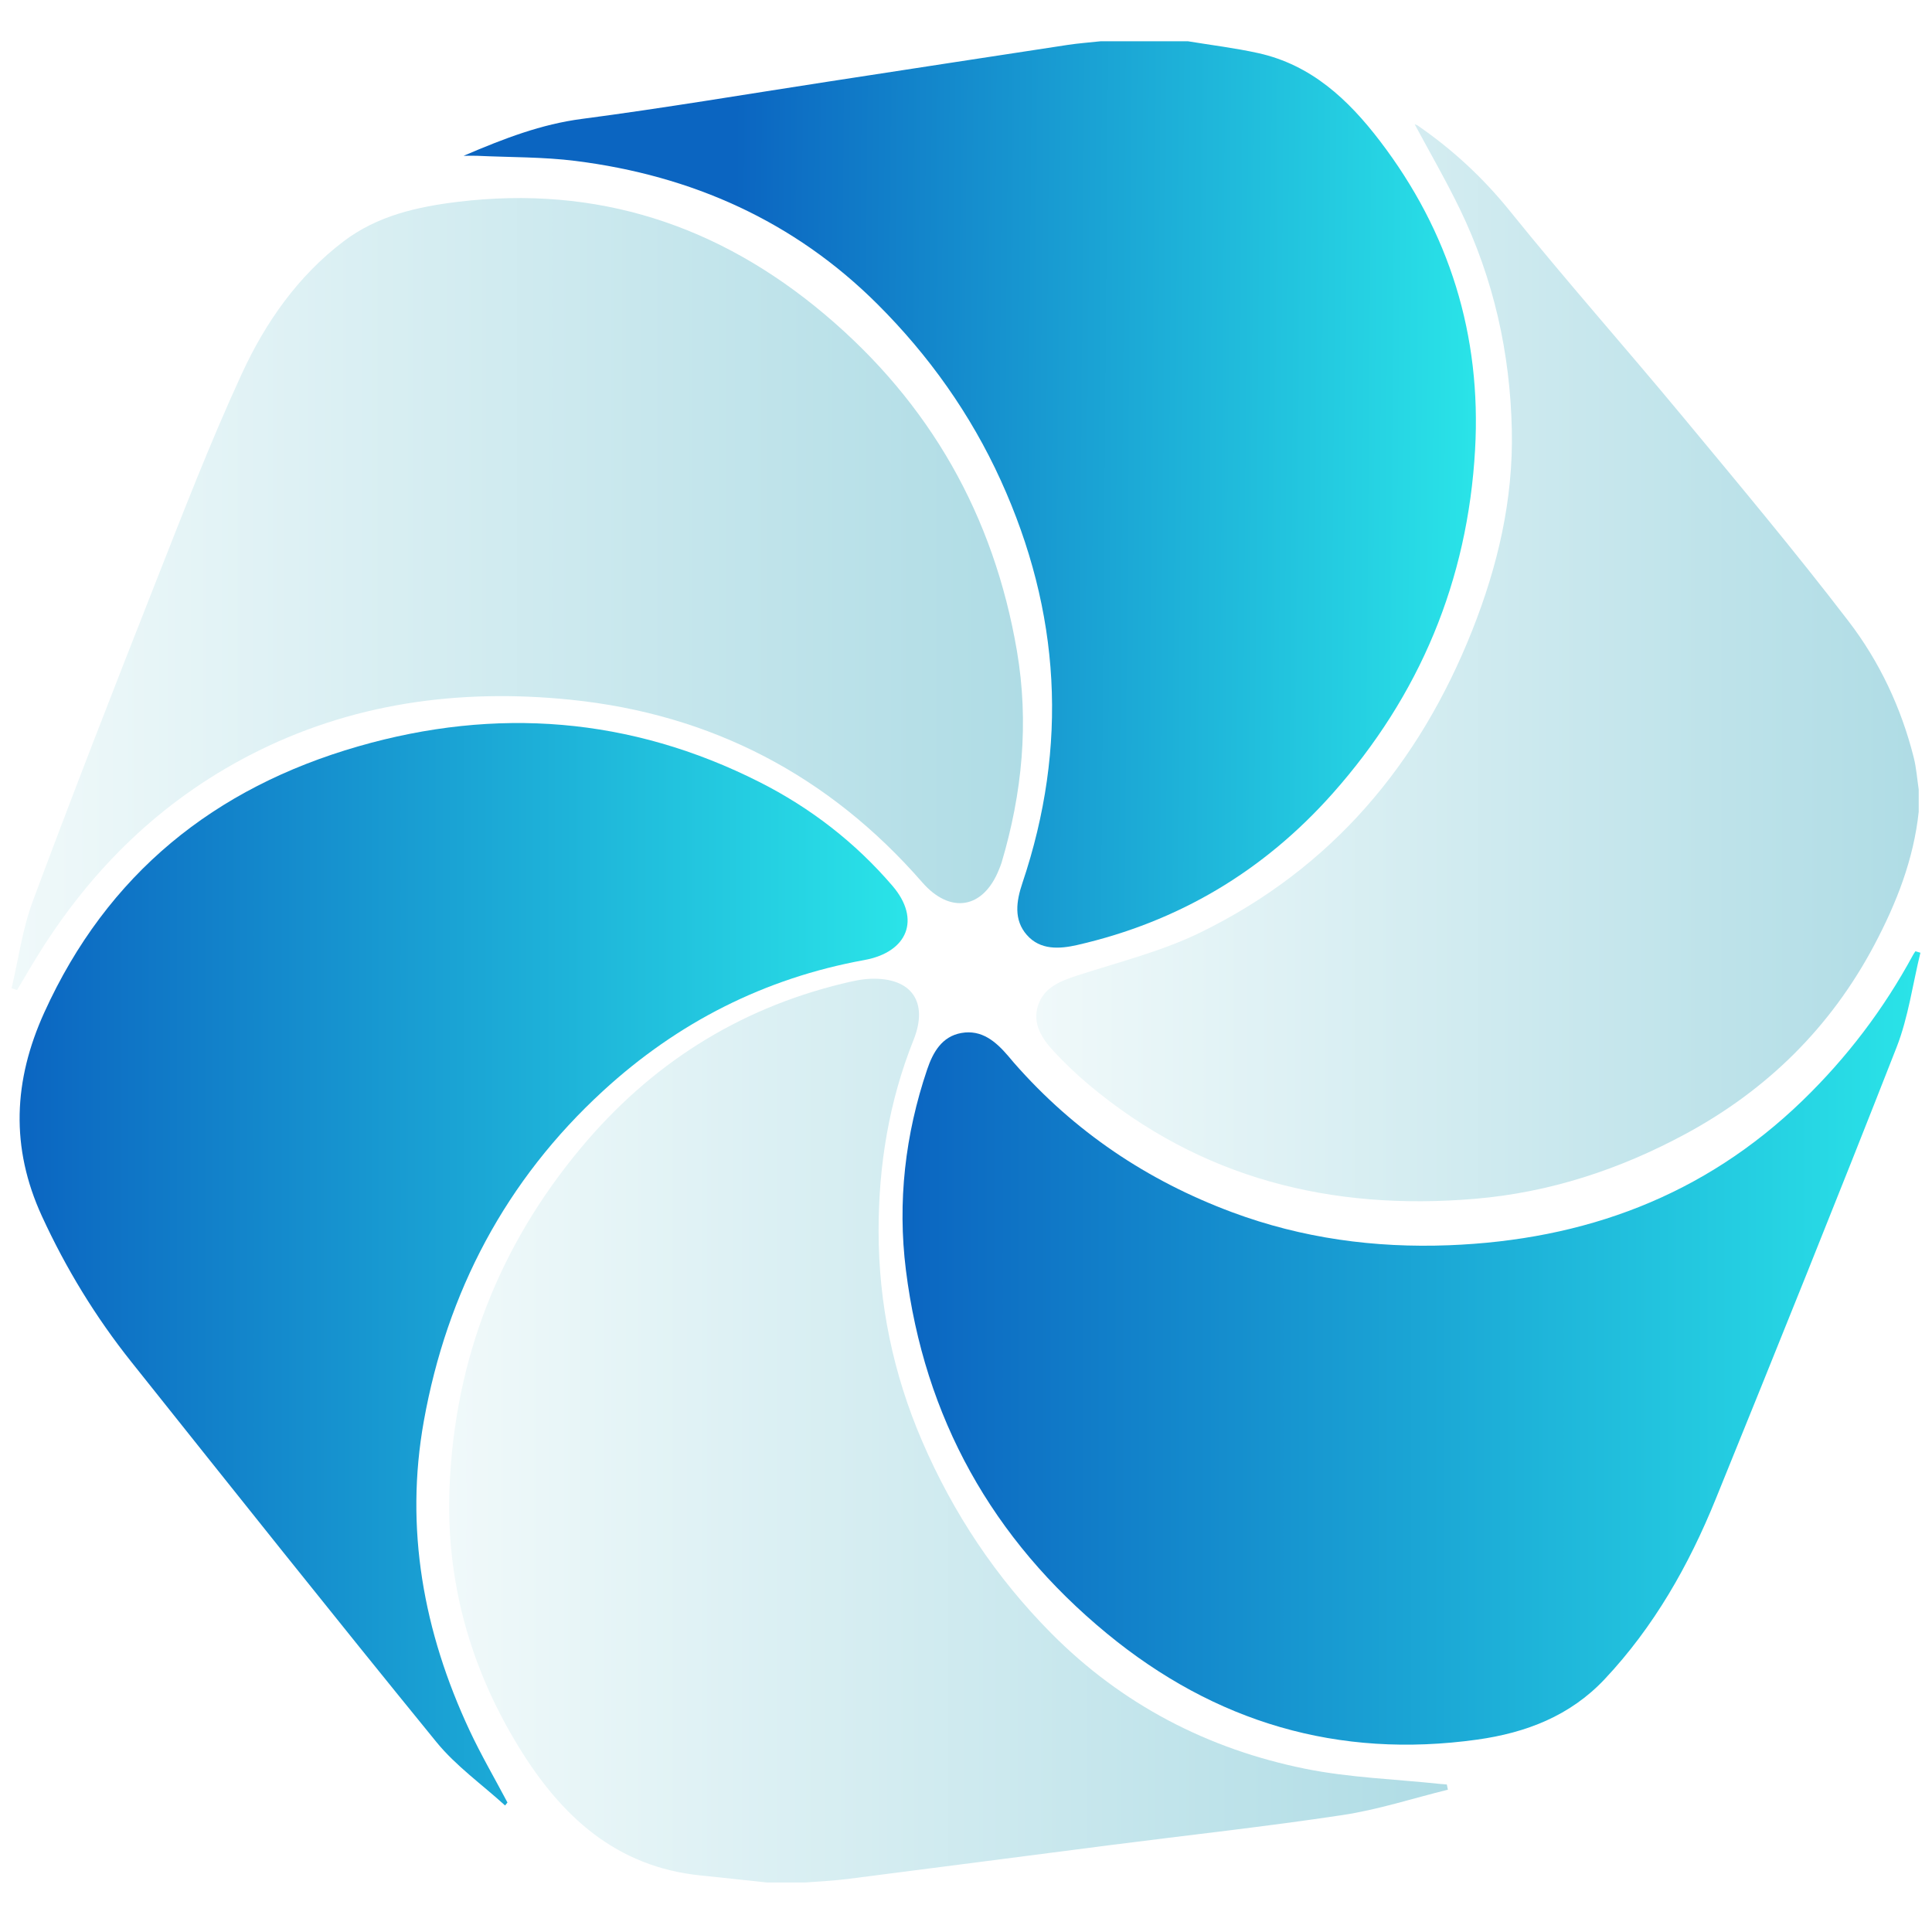
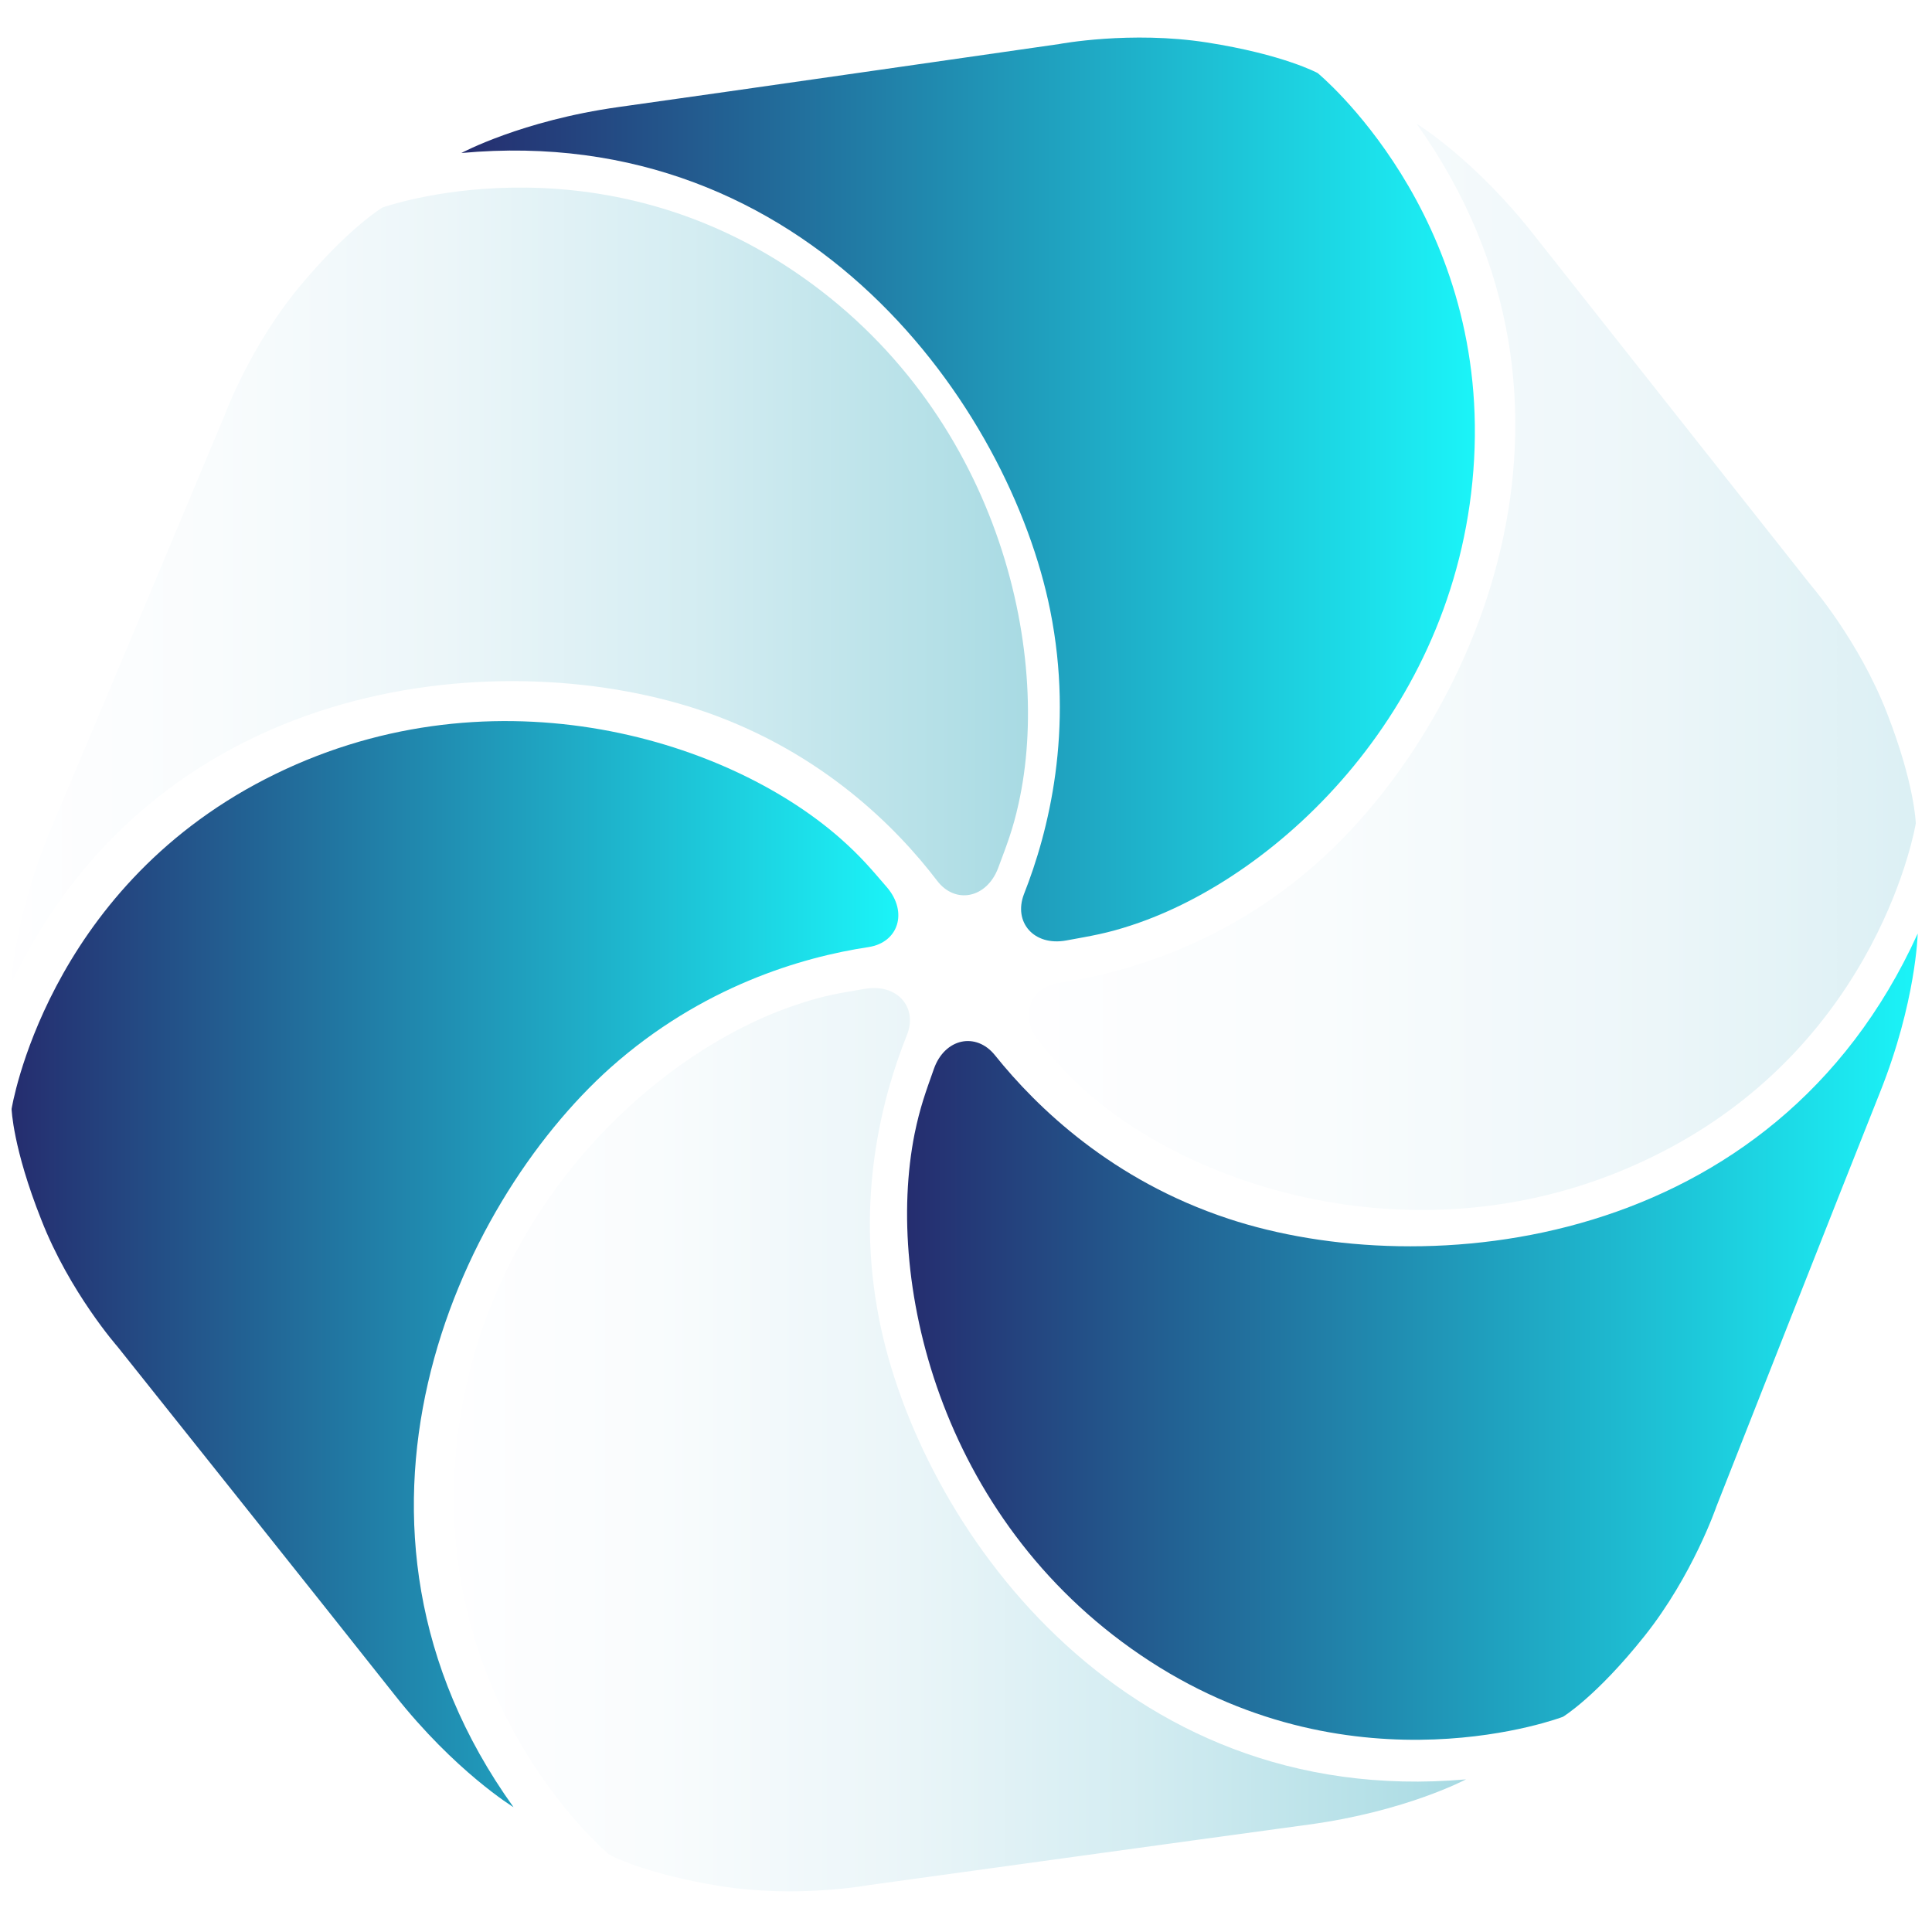
- <svg xmlns="http://www.w3.org/2000/svg" version="1.1" id="Layer_1" x="0px" y="0px" viewBox="0 0 500 500" style="enable-background:new 0 0 500 500;" xml:space="preserve">
-   <linearGradient id="SVGID_1_" gradientUnits="userSpaceOnUse" x1="189.536" y1="127.137" x2="382.146" y2="128.716">
-     <stop offset="0" style="stop-color:#0B65C1" />
-     <stop offset="1" style="stop-color:#2AE4E8" />
+ <svg xmlns="http://www.w3.org/2000/svg" version="1.1" id="hpb" x="0px" y="0px" viewBox="0 0 500 500" style="enable-background:new 0 0 500 500;" xml:space="preserve">
+   <style type="text/css">
+ 	.st0{fill:url(#SVGID_1_);}
+ 	.st1{fill:url(#SVGID_2_);}
+ 	.st2{fill:url(#SVGID_3_);}
+ 	.st3{fill:url(#SVGID_4_);}
+ 	.st4{fill:url(#SVGID_5_);}
+ 	.st5{fill:url(#SVGID_6_);}
+ </style>
+   <linearGradient id="SVGID_1_" gradientUnits="userSpaceOnUse" x1="119.416" y1="126.659" x2="381.664" y2="126.659">
+     <stop offset="0" style="stop-color:#252D6F" />
+     <stop offset="1" style="stop-color:#1BF4F8" />
  </linearGradient>
-   <path style="fill:url(#SVGID_1_);" d="M307.439,10.681c6.068,1.003,12.197,1.736,18.193,3.064  c13.689,3.031,23.256,11.968,31.458,22.699c18.05,23.614,26.329,50.38,24.66,79.942c-1.911,33.853-14.312,63.594-36.892,88.994  c-17.848,20.077-39.856,33.18-66.043,39.179c-4.66,1.067-9.603,1.354-13.06-2.579c-3.466-3.943-2.736-8.76-1.159-13.449  c11.937-35.481,9.874-70.221-5.606-104.229c-7.808-17.154-18.62-32.326-31.877-45.559c-21.58-21.541-48.107-33.316-78.177-37.095  c-8.391-1.054-16.932-0.923-25.405-1.325c-0.773-0.037-1.549-0.005-3.547-0.005c10.647-4.553,20.13-8.172,30.57-9.541  c21.25-2.788,42.396-6.37,63.586-9.624c20.714-3.181,41.425-6.376,62.143-9.526c2.83-0.43,5.694-0.635,8.543-0.945  C292.364,10.681,299.902,10.681,307.439,10.681z" />
-   <linearGradient id="SVGID_2_" gradientUnits="userSpaceOnUse" x1="116.243" y1="370.24" x2="374.715" y2="370.24">
-     <stop offset="0" style="stop-color:#F0F9FA" />
-     <stop offset="1" style="stop-color:#AFDCE5" />
+   <path class="st0" d="M119.4,39.6c0,0,15.6-8.4,40.7-11.9s114-16.3,114-16.3s18.5-3.5,38.3-0.4s28.6,7.9,28.6,7.9s44,36.1,40.5,99.9  s-50.2,108-88.5,120.6c-6.6,2.2-10.6,2.8-17.1,4c-8.3,1.5-13.7-4.7-10.9-12c6.4-16.2,13-42.4,6.8-73.4  C261.3,105.6,209.3,31.3,119.4,39.6z" />
+   <linearGradient id="SVGID_2_" gradientUnits="userSpaceOnUse" x1="234.792" y1="345.952" x2="496.305" y2="345.952">
+     <stop offset="0" style="stop-color:#252D6F" />
+     <stop offset="1" style="stop-color:#1BF4F8" />
  </linearGradient>
-   <path style="fill:url(#SVGID_2_);" d="M198.488,487.188c-5.703-0.606-11.403-1.239-17.109-1.815  c-21.957-2.217-36.128-15.323-47.107-33.224c-12.727-20.751-18.945-43.252-17.921-67.487c1.393-32.964,12.821-62.236,34.012-87.612  c17.952-21.497,40.399-35.863,67.679-42.5c2.452-0.597,4.972-1.18,7.475-1.25c10.431-0.291,14.821,6.067,10.91,15.833  c-6.356,15.87-9.055,32.461-9.049,49.408c0.006,18.813,3.777,37.001,11.237,54.351c8.045,18.713,19.186,35.435,33.496,49.849  c18.251,18.382,40.498,29.937,65.779,35.033c11.403,2.298,23.195,2.666,34.811,3.906c0.578,0.062,1.159,0.092,1.738,0.138  c0.092,0.451,0.184,0.902,0.275,1.353c-9.08,2.237-18.053,5.176-27.261,6.565c-19.893,3.001-39.908,5.183-59.868,7.743  c-22.744,2.917-45.478,5.903-68.225,8.799c-3.648,0.464-7.336,0.615-11.006,0.91C205.066,487.188,201.777,487.188,198.488,487.188z" />
-   <linearGradient id="SVGID_3_" gradientUnits="userSpaceOnUse" x1="268.184" y1="171.518" x2="496.562" y2="171.518">
-     <stop offset="0" style="stop-color:#F0F9FA" />
-     <stop offset="1" style="stop-color:#AFDCE5" />
+   <path class="st1" d="M496.3,241.6c0,0-0.4,17.7-9.8,41.2c-9.4,23.5-42.3,107.1-42.3,107.1s-6.1,17.8-18.6,33.5  c-12.5,15.7-21.1,20.9-21.1,20.9s-53.2,20.4-106.8-14.3s-68.9-97.1-61-136.6c1.4-6.8,2.8-10.6,5-16.8c2.8-7.9,10.9-9.6,15.8-3.5  c10.9,13.6,30.4,32.4,60.4,42.3C368.7,332.2,459,323.8,496.3,241.6z" />
+   <linearGradient id="SVGID_3_" gradientUnits="userSpaceOnUse" x1="3.029" y1="327.174" x2="232.494" y2="327.174">
+     <stop offset="0" style="stop-color:#252D6F" />
+     <stop offset="1" style="stop-color:#1BF4F8" />
  </linearGradient>
-   <path style="fill:url(#SVGID_3_);" d="M496.562,210.082c-1.31,12.322-5.742,23.615-11.478,34.451  c-11.288,21.322-27.758,37.543-48.925,48.958c-17.005,9.171-35.1,15.125-54.415,16.758c-37.154,3.141-71.001-5.198-100.035-29.587  c-3.138-2.636-6.118-5.496-8.919-8.489c-3.123-3.338-5.708-7.277-4.127-12.027c1.541-4.627,5.78-6.273,10.194-7.705  c10.716-3.476,21.837-6.235,31.88-11.151c33.769-16.532,56.485-43.387,70.273-78.141c6.615-16.672,10.634-33.836,10.251-51.827  c-0.425-19.969-4.709-39.127-13.42-57.151c-3.622-7.494-7.813-14.713-11.725-22.018c0.146,0.065,0.551,0.173,0.875,0.397  c8.998,6.22,16.86,13.494,23.799,22.101c14.426,17.893,29.696,35.101,44.376,52.792c14.632,17.633,29.353,35.217,43.284,53.398  c7.966,10.396,13.592,22.349,16.826,35.208c0.678,2.696,0.869,5.515,1.285,8.277C496.562,206.244,496.562,208.163,496.562,210.082z" />
-   <linearGradient id="SVGID_4_" gradientUnits="userSpaceOnUse" x1="5.077" y1="327.188" x2="234.89" y2="327.188">
-     <stop offset="0" style="stop-color:#0B65C1" />
-     <stop offset="1" style="stop-color:#2AE4E8" />
+   <path class="st2" d="M132.9,467.7c0,0-15.1-9.2-30.8-29.1s-71.7-90.1-71.7-90.1S18,334.4,10.7,315.7C3.3,297.1,3,287,3,287  s8.9-56.2,65.7-85.4s118.6-11.2,148.8,15.4c5.2,4.6,7.8,7.7,12.1,12.7c5.4,6.4,2.9,14.2-4.8,15.4c-17.3,2.6-43.2,10.2-66.8,31.2  C118.1,312,80.3,394.4,132.9,467.7z" />
+   <linearGradient id="SVGID_4_" gradientUnits="userSpaceOnUse" x1="266.295" y1="172.595" x2="650.491" y2="172.595">
+     <stop offset="0" style="stop-color:#FEFEFF" />
+     <stop offset="0.199" style="stop-color:#F9FCFD" />
+     <stop offset="0.425" style="stop-color:#ECF6F9" />
+     <stop offset="0.664" style="stop-color:#D5EDF2" />
+     <stop offset="0.911" style="stop-color:#B5E0E7" />
+     <stop offset="1" style="stop-color:#A8DAE3" />
  </linearGradient>
-   <path style="fill:url(#SVGID_4_);" d="M130.718,467.259c-5.972-5.44-12.735-10.234-17.782-16.427  c-26.558-32.585-52.729-65.487-78.934-98.359c-9.253-11.607-16.932-24.186-23.153-37.724c-8.177-17.796-7.396-35.106,0.629-52.757  c16.286-35.819,43.991-58.114,81.237-68.834c35.664-10.265,70.497-7.608,103.83,9.232c13.192,6.665,24.794,15.626,34.439,26.886  c7.377,8.612,3.947,17.137-7.298,19.183c-25.81,4.697-48.311,16.151-67.596,33.854c-25.225,23.156-40.406,52.036-46.403,85.456  c-4.984,27.772-0.092,54.554,11.818,80.029c2.977,6.368,6.535,12.465,9.825,18.687C131.126,466.742,130.922,467.001,130.718,467.259  z" />
-   <linearGradient id="SVGID_5_" gradientUnits="userSpaceOnUse" x1="233.57" y1="348.856" x2="497" y2="348.856">
-     <stop offset="0" style="stop-color:#0B65C1" />
-     <stop offset="1" style="stop-color:#2AE4E8" />
+   <path class="st3" d="M366.6,32c0,0,15.1,9.2,30.7,29.2c15.7,19.9,71.4,90.3,71.4,90.3s12.3,14.2,19.6,32.9s7.5,28.7,7.5,28.7  s-9.1,56.2-66,85.2c-56.9,29.1-118.6,10.9-148.7-15.8c-5.2-4.6-7.8-7.7-12-12.7c-5.4-6.4-2.8-14.3,4.9-15.4  c17.3-2.6,43.3-10.1,66.9-31.1C380.9,187.9,419,105.5,366.6,32z" />
+   <linearGradient id="SVGID_5_" gradientUnits="userSpaceOnUse" x1="117.477" y1="372.604" x2="379.354" y2="372.604">
+     <stop offset="0" style="stop-color:#FEFEFF" />
+     <stop offset="0.199" style="stop-color:#F9FCFD" />
+     <stop offset="0.425" style="stop-color:#ECF6F9" />
+     <stop offset="0.664" style="stop-color:#D5EDF2" />
+     <stop offset="0.911" style="stop-color:#B5E0E7" />
+     <stop offset="1" style="stop-color:#A8DAE3" />
  </linearGradient>
-   <path style="fill:url(#SVGID_5_);" d="M497,246.564c-2.008,8.184-3.126,16.715-6.173,24.492  c-15.316,39.098-31.032,78.04-46.824,116.949c-6.945,17.111-15.996,33.051-28.755,46.601c-8.907,9.459-20.298,13.838-32.941,15.603  c-36.002,5.027-67.91-4.481-95.792-27.418c-29.719-24.449-47.307-55.902-52.073-94.143c-2.195-17.61-0.202-35.019,5.512-51.886  c1.483-4.378,3.779-8.523,8.838-9.424c5.274-0.939,8.927,2.214,12.117,5.939c0.534,0.624,1.052,1.262,1.593,1.88  c15.501,17.668,34.386,30.384,56.378,38.571c18.11,6.742,36.879,9.279,56.096,8.54c35.04-1.348,65.998-12.714,91.541-37.46  c11.466-11.108,20.965-23.617,28.554-37.622c0.186-0.343,0.417-0.662,0.628-0.992C496.134,246.317,496.567,246.44,497,246.564z" />
-   <linearGradient id="SVGID_6_" gradientUnits="userSpaceOnUse" x1="3" y1="153.742" x2="264.743" y2="153.742">
-     <stop offset="0" style="stop-color:#F0F9FA" />
-     <stop offset="1" style="stop-color:#AFDCE5" />
+   <path class="st4" d="M379.4,460.5c0,0-15.6,8.3-40.7,11.7s-114.1,15.7-114.1,15.7s-18.5,3.4-38.3,0.2c-19.8-3.2-28.6-8.1-28.6-8.1  s-43.8-36.3-40-100.1c3.8-63.8,50.8-107.7,89.1-120.1c6.6-2.2,10.6-2.8,17.1-3.9c8.3-1.4,13.7,4.8,10.8,12  c-6.5,16.2-13.3,42.4-7.2,73.4C237.8,393.8,289.4,468.4,379.4,460.5z" />
+   <linearGradient id="SVGID_6_" gradientUnits="userSpaceOnUse" x1="2.873" y1="151.512" x2="265.885" y2="151.512">
+     <stop offset="0" style="stop-color:#FEFEFF" />
+     <stop offset="0.199" style="stop-color:#F9FCFD" />
+     <stop offset="0.425" style="stop-color:#ECF6F9" />
+     <stop offset="0.664" style="stop-color:#D5EDF2" />
+     <stop offset="0.911" style="stop-color:#B5E0E7" />
+     <stop offset="1" style="stop-color:#A8DAE3" />
  </linearGradient>
-   <path style="fill:url(#SVGID_6_);" d="M3,255.745c1.785-7.528,2.81-15.34,5.49-22.535c10.209-27.405,20.819-54.664,31.544-81.874  c7.229-18.34,14.323-36.772,22.569-54.659c6.088-13.205,14.459-25.211,26.32-34.219c8.716-6.62,19.012-8.942,29.564-10.223  c36.002-4.369,67.556,5.994,95.067,29.224c27.142,22.918,43.656,52.007,49.623,86.989c3.164,18.552,1.378,36.845-3.978,54.829  c-0.175,0.589-0.424,1.157-0.652,1.73c-4.065,10.229-12.643,11.632-19.874,3.337c-24.107-27.654-54.57-43.524-90.91-47.244  c-28.905-2.959-57.042,0.816-83.215,14.385c-22.802,11.821-40.568,29.151-54.179,50.832c-2.048,3.262-3.972,6.602-5.953,9.906  C3.945,256.065,3.472,255.905,3,255.745z" />
+   <path class="st5" d="M2.9,254.5c0,0,0.8-17.7,10.7-41s44.6-106.2,44.6-106.2s6.5-17.7,19.3-33.1s21.5-20.5,21.5-20.5  s53.6-19.2,106.5,16.5s66.9,98.5,58.1,137.8c-1.5,6.8-3,10.5-5.3,16.7c-3,7.8-11.1,9.4-15.8,3.2c-10.6-13.9-29.7-33-59.5-43.5  C132.4,166.6,41.9,173.1,2.9,254.5z" />
</svg>
